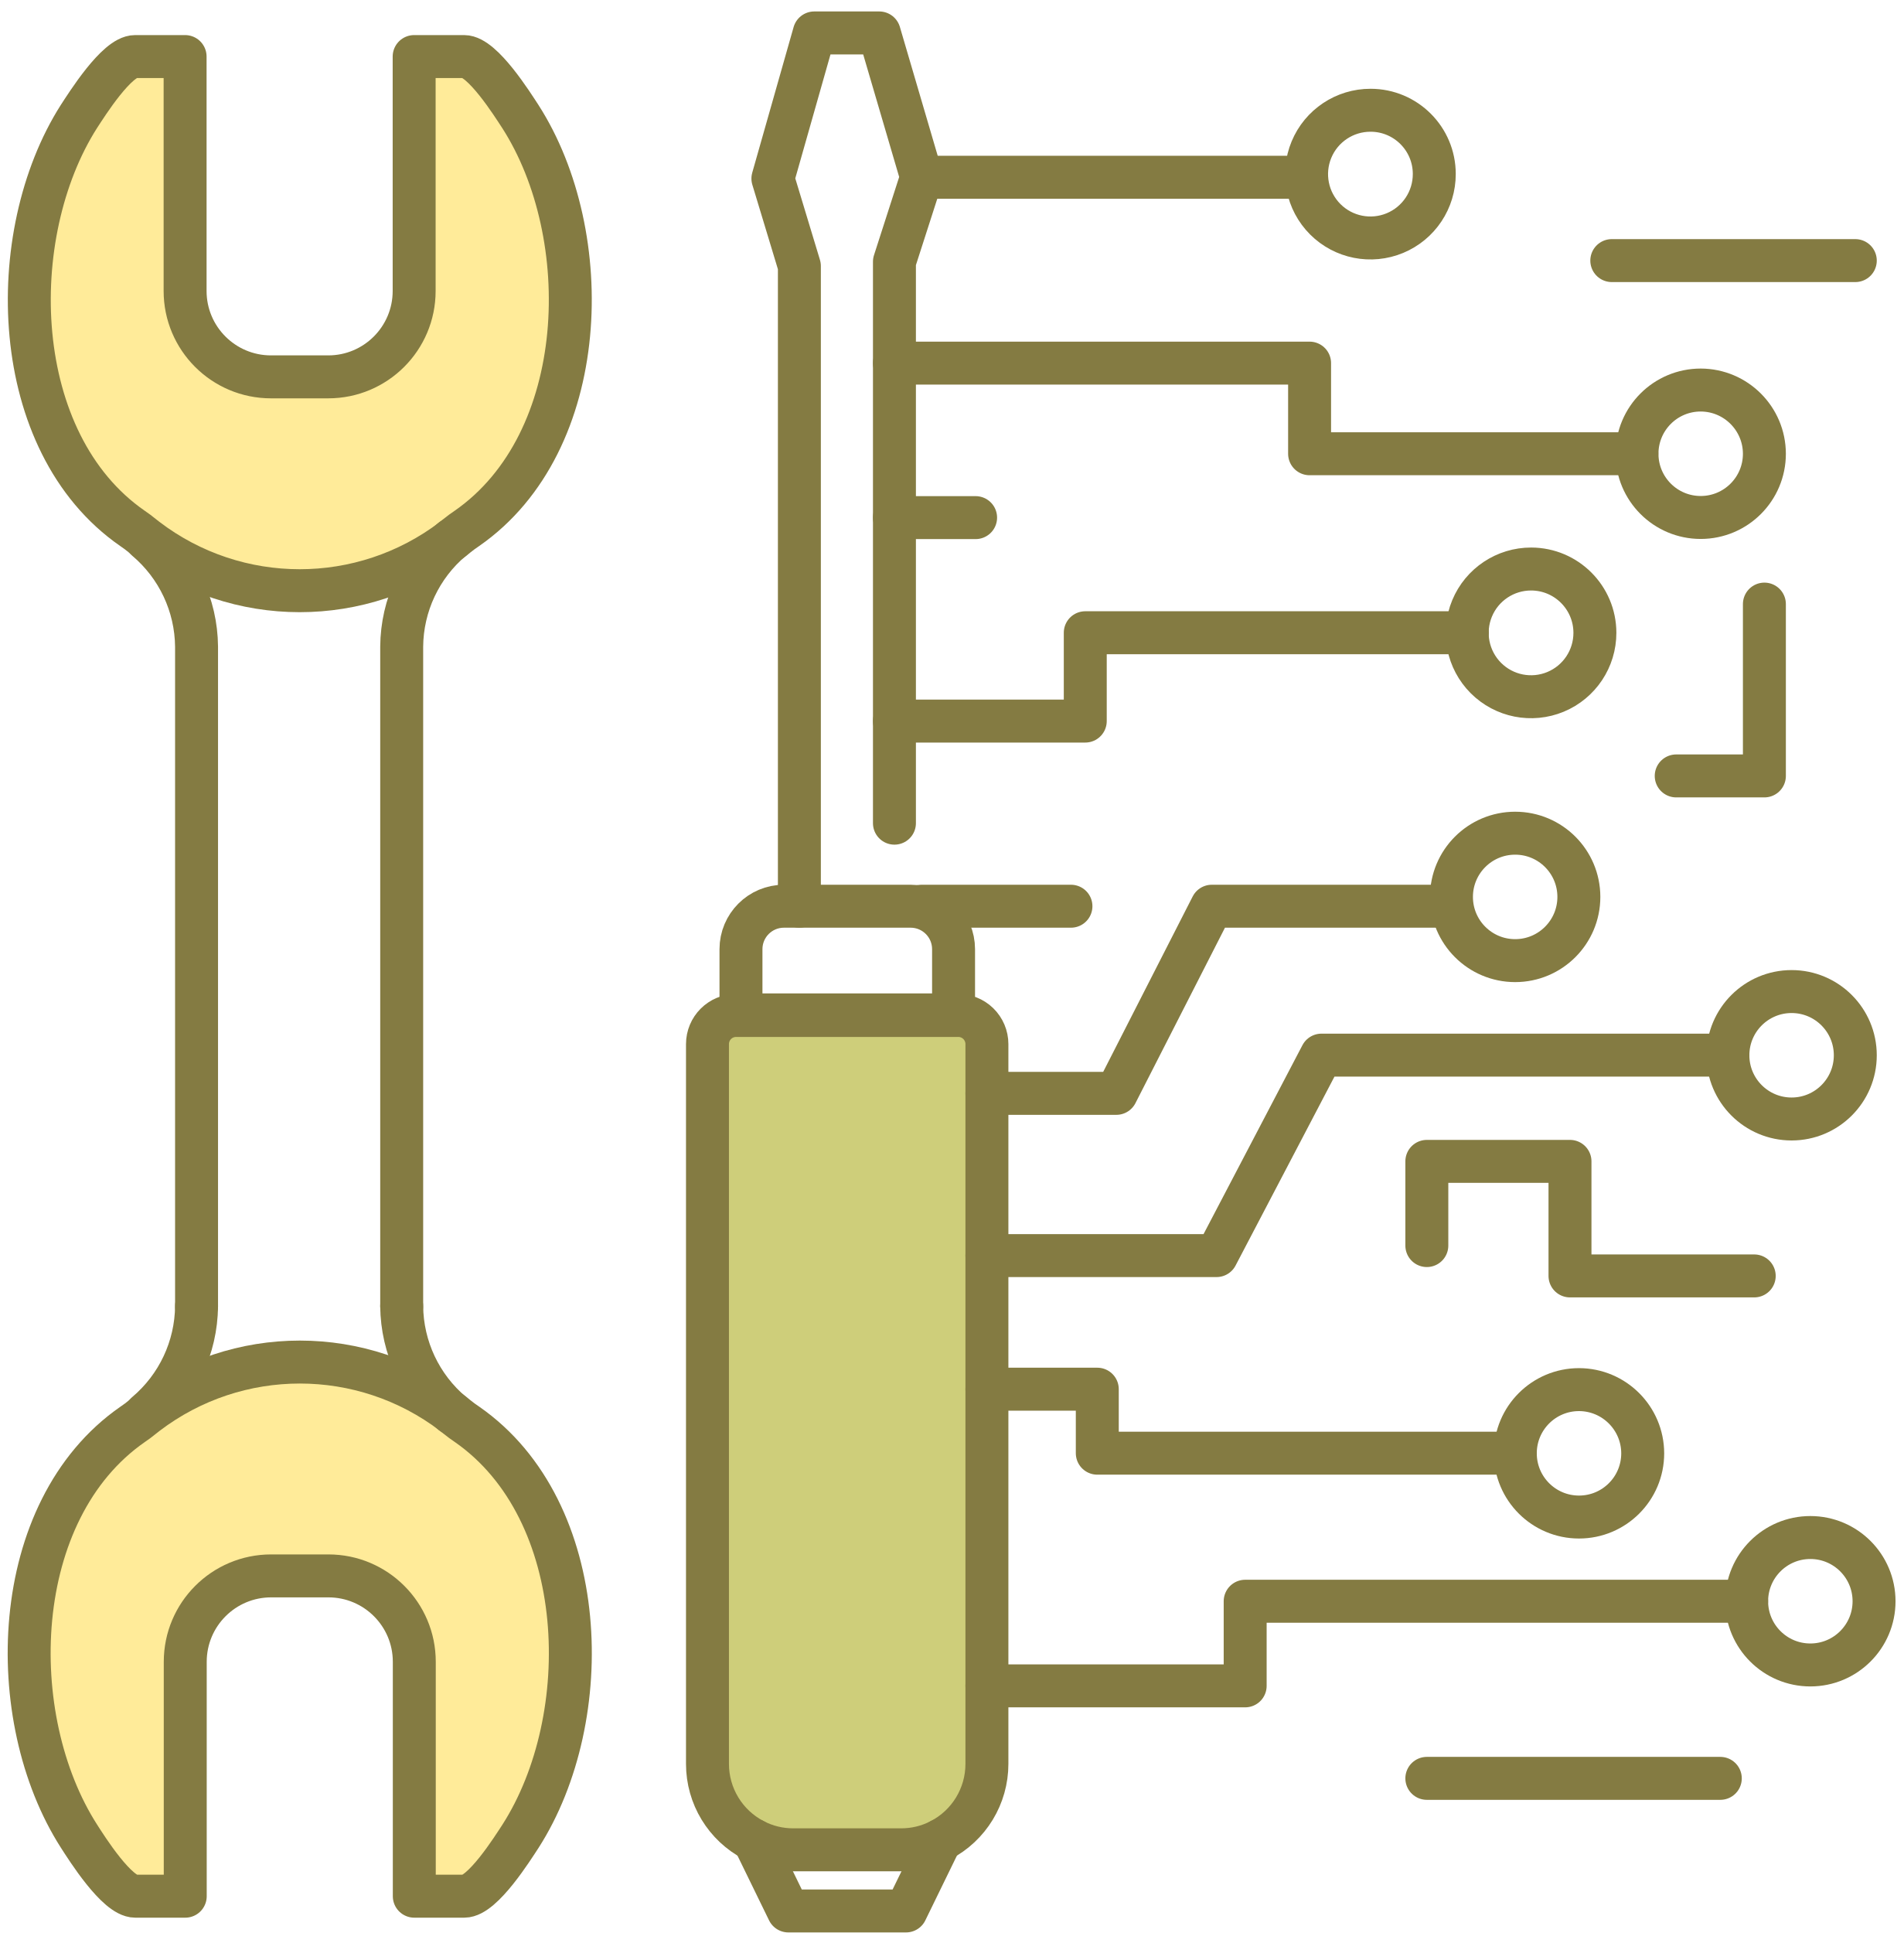
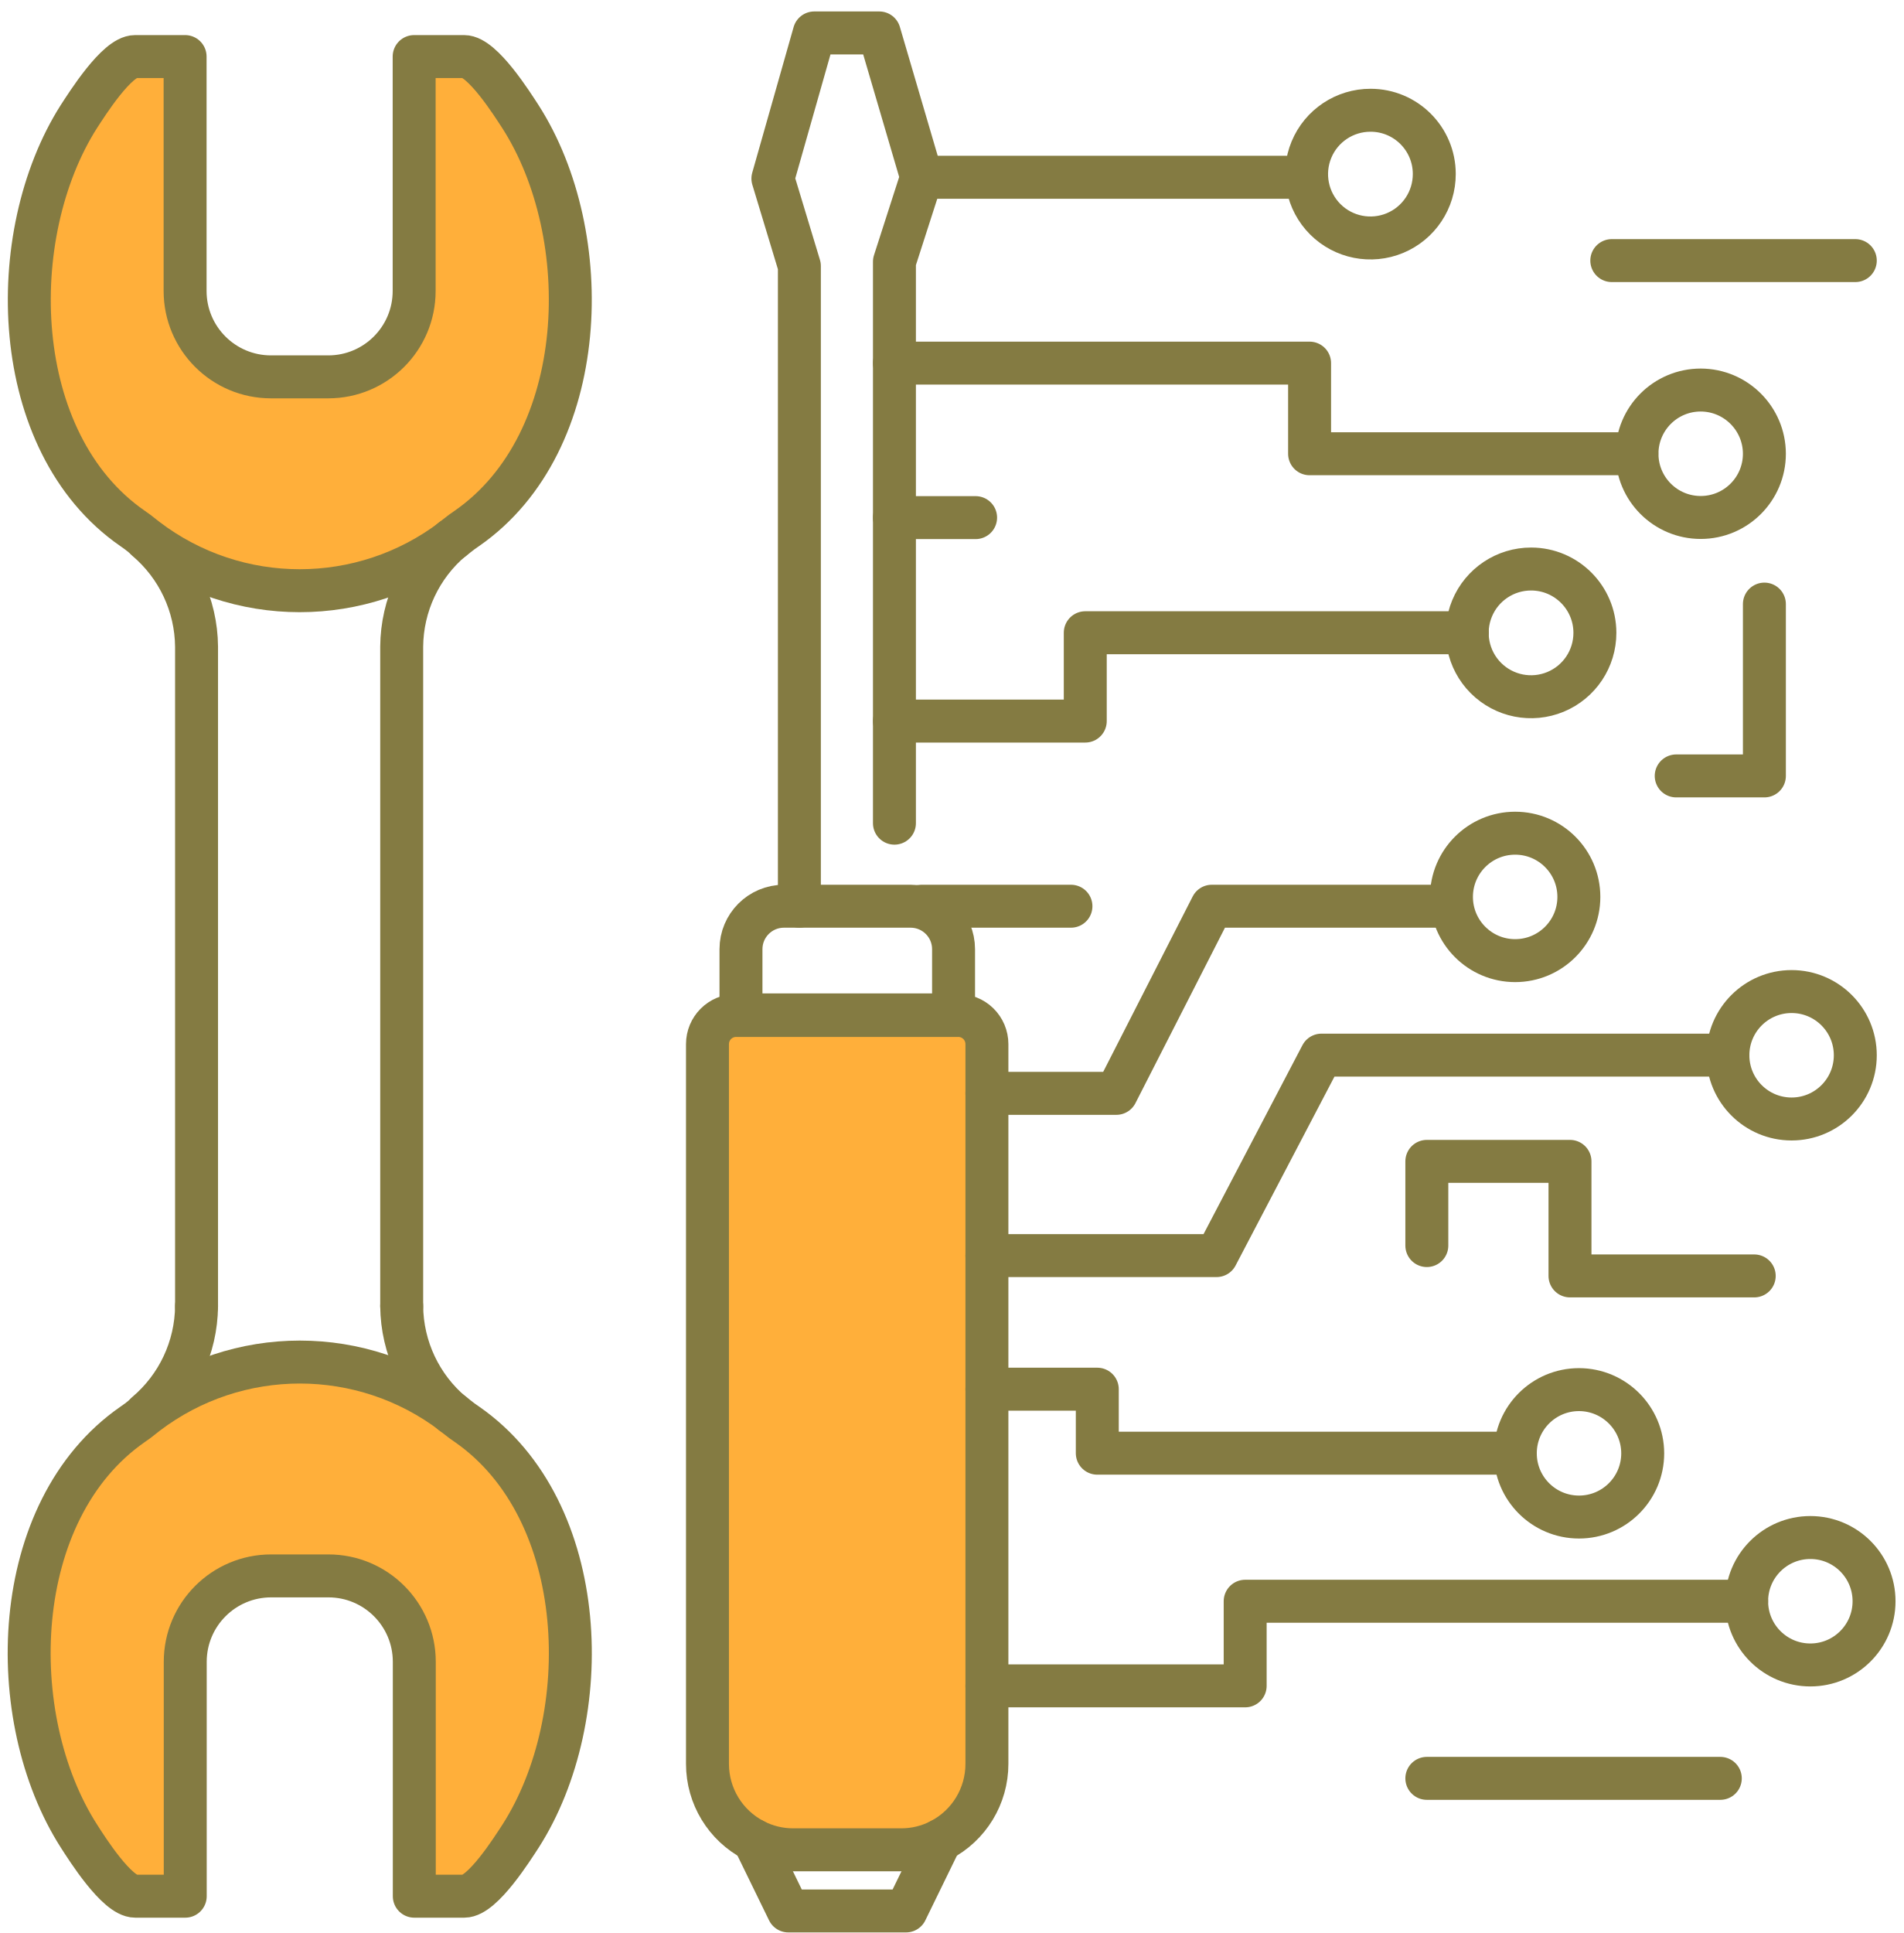
<svg xmlns="http://www.w3.org/2000/svg" width="133px" height="135px" viewBox="0 0 133 135" version="1.1">
  <g id="Page-1" stroke="none" stroke-width="1" fill="none" fill-rule="evenodd">
    <g id="_Group_136" transform="translate(2, 2)">
      <path d="M121.25,29.69 C121.25,32.148 119.258,34.14 116.8,34.14 C114.342,34.14 112.35,32.148 112.35,29.69 C112.35,27.232 114.342,25.24 116.8,25.24 C119.255,25.245 121.245,27.235 121.25,29.69 Z" id="_Path_638" stroke="#847B42" stroke-width="3" stroke-linecap="round" stroke-linejoin="round" />
      <path d="M98.19,10.15 C98.194,11.956 97.109,13.586 95.441,14.279 C93.774,14.971 91.853,14.591 90.576,13.314 C89.299,12.037 88.919,10.116 89.611,8.449 C90.304,6.781 91.934,5.696 93.74,5.7 C96.198,5.7 98.19,7.692 98.19,10.15 Z" id="_Path_639" stroke="#847B42" stroke-width="3" stroke-linecap="round" stroke-linejoin="round" />
      <circle id="_Path_640" stroke="#847B42" stroke-width="3" stroke-linecap="round" stroke-linejoin="round" cx="123.15" cy="71.7" r="4.45" />
      <path d="M112.75,99.5 C112.75,101.958 110.758,103.95 108.3,103.95 C105.842,103.95 103.85,101.958 103.85,99.5 C103.85,97.042 105.842,95.05 108.3,95.05 C110.755,95.055 112.745,97.045 112.75,99.5 Z" id="_Path_641" stroke="#847B42" stroke-width="3" stroke-linecap="round" stroke-linejoin="round" />
      <circle id="_Path_642" stroke="#847B42" stroke-width="3" stroke-linecap="round" stroke-linejoin="round" cx="124.46" cy="109.83" r="4.45" />
      <path d="M109.41,42.19 C109.414,43.996 108.329,45.626 106.661,46.319 C104.994,47.011 103.073,46.631 101.796,45.354 C100.519,44.077 100.139,42.156 100.831,40.489 C101.524,38.821 103.154,37.736 104.96,37.74 C107.415,37.745 109.405,39.735 109.41,42.19 Z" id="_Path_643" stroke="#847B42" stroke-width="3" stroke-linecap="round" stroke-linejoin="round" />
      <circle id="_Path_644" stroke="#847B42" stroke-width="3" stroke-linecap="round" stroke-linejoin="round" cx="103.84" cy="60.64" r="4.45" />
      <g id="_Group_137">
        <g id="_Group_138" transform="translate(0, 1)">
-           <path d="M30.62,33.9 C30.37,34.07 30.13,34.24 29.9,34.43 L29.63,34.65 C23.31,39.456 14.56,39.456 8.24,34.65 L7.96,34.43 C7.732,34.241 7.495,34.065 7.25,33.9 C-1.41,27.9 -1.75,13.41 3.51,5.14 C4.06,4.3 6.16,0.95 7.44,0.95 L10.93,0.95 L10.93,17.32 C10.93,20.634 13.616,23.32 16.93,23.32 L20.93,23.32 C24.244,23.32 26.93,20.634 26.93,17.32 L26.93,0.95 L30.42,0.95 C31.7,0.95 33.8,4.3 34.35,5.14 C39.66,13.41 39.28,27.88 30.62,33.9 Z" id="_Path_645" fill="#FFEB99" />
-           <g id="_Group_139" transform="translate(0, 88)" fill="#FFEB99">
+           <path d="M30.62,33.9 C30.37,34.07 30.13,34.24 29.9,34.43 L29.63,34.65 C23.31,39.456 14.56,39.456 8.24,34.65 L7.96,34.43 C7.732,34.241 7.495,34.065 7.25,33.9 C-1.41,27.9 -1.75,13.41 3.51,5.14 C4.06,4.3 6.16,0.95 7.44,0.95 L10.93,0.95 L10.93,17.32 C10.93,20.634 13.616,23.32 16.93,23.32 L20.93,23.32 C24.244,23.32 26.93,20.634 26.93,17.32 L26.93,0.95 L30.42,0.95 C31.7,0.95 33.8,4.3 34.35,5.14 C39.66,13.41 39.28,27.88 30.62,33.9 Z" id="_Path_645" fill="#ffaf3a" />
+           <g id="_Group_139" transform="translate(0, 88)" fill="#ffaf3a">
            <path d="M34.36,37.24 C33.81,38.08 31.71,41.43 30.43,41.43 L26.94,41.43 L26.94,25.06 C26.94,21.746 24.254,19.06 20.94,19.06 L16.94,19.06 C13.626,19.06 10.94,21.746 10.94,25.06 L10.94,41.43 L7.45,41.43 C6.17,41.43 4.06,38.08 3.52,37.24 C-1.78,28.97 -1.41,14.5 7.26,8.48 C7.505,8.315 7.742,8.139 7.97,7.95 L8.25,7.73 C14.57,2.924 23.32,2.924 29.64,7.73 L29.91,7.95 C30.14,8.14 30.38,8.31 30.63,8.48 C39.28,14.5 39.66,28.97 34.36,37.24 Z" id="_Path_646" />
            <path d="M26.06,0.22 C26.086,3.112 27.376,5.849 29.59,7.71" id="_Path_647" />
            <path d="M8.21,7.71 C10.418,5.845 11.704,3.11 11.73,0.22" id="_Path_648" />
          </g>
          <path d="M30.62,33.9 C30.37,34.07 30.13,34.24 29.9,34.43 L29.63,34.65 C23.31,39.456 14.56,39.456 8.24,34.65 L7.96,34.43 C7.732,34.241 7.495,34.065 7.25,33.9 C-1.41,27.9 -1.75,13.41 3.51,5.14 C4.06,4.3 6.16,0.95 7.44,0.95 L10.93,0.95 L10.93,17.32 C10.93,20.634 13.616,23.32 16.93,23.32 L20.93,23.32 C24.244,23.32 26.93,20.634 26.93,17.32 L26.93,0.95 L30.42,0.95 C31.7,0.95 33.8,4.3 34.35,5.14 C39.66,13.41 39.28,27.88 30.62,33.9 Z" id="_Path_649" stroke="#847B42" stroke-width="3" stroke-linecap="round" stroke-linejoin="round" />
          <path d="M8.21,34.67 C10.418,36.535 11.704,39.27 11.73,42.16 L11.73,88.22" id="_Path_650" stroke="#847B42" stroke-width="3" stroke-linecap="round" stroke-linejoin="round" />
          <path d="M26.06,88.22 L26.06,42.16 C26.082,39.269 27.368,36.532 29.58,34.67" id="_Path_651" stroke="#847B42" stroke-width="3" stroke-linecap="round" stroke-linejoin="round" />
          <g id="_Group_140" transform="translate(0, 88)" stroke="#847B42" stroke-linecap="round" stroke-linejoin="round" stroke-width="3">
            <path d="M34.36,37.24 C33.81,38.08 31.71,41.43 30.43,41.43 L26.94,41.43 L26.94,25.06 C26.94,21.746 24.254,19.06 20.94,19.06 L16.94,19.06 C13.626,19.06 10.94,21.746 10.94,25.06 L10.94,41.43 L7.45,41.43 C6.17,41.43 4.06,38.08 3.52,37.24 C-1.78,28.97 -1.41,14.5 7.26,8.48 C7.505,8.315 7.742,8.139 7.97,7.95 L8.25,7.73 C14.57,2.924 23.32,2.924 29.64,7.73 L29.91,7.95 C30.14,8.14 30.38,8.31 30.63,8.48 C39.28,14.5 39.66,28.97 34.36,37.24 Z" id="_Path_652" />
            <path d="M26.06,0.22 C26.086,3.112 27.376,5.849 29.59,7.71" id="_Path_653" />
            <path d="M8.21,7.71 C10.418,5.845 11.704,3.11 11.73,0.22" id="_Path_654" />
          </g>
        </g>
        <g id="_Group_141" transform="translate(47, 0)">
-           <path d="M19.94,70.92 L19.94,121.19 C19.941,123.433 18.691,125.488 16.7,126.52 C15.848,126.964 14.901,127.194 13.94,127.19 L6.42,127.19 C5.459,127.194 4.512,126.964 3.66,126.52 C1.669,125.488 0.419,123.433 0.42,121.19 L0.42,70.92 C0.42,69.815 1.315,68.92 2.42,68.92 L17.88,68.92 C18.421,68.904 18.945,69.107 19.333,69.484 C19.721,69.861 19.94,70.379 19.94,70.92 Z" id="_Path_655" fill="#CECE7A" />
+           <path d="M19.94,70.92 L19.94,121.19 C19.941,123.433 18.691,125.488 16.7,126.52 C15.848,126.964 14.901,127.194 13.94,127.19 L6.42,127.19 C5.459,127.194 4.512,126.964 3.66,126.52 C1.669,125.488 0.419,123.433 0.42,121.19 L0.42,70.92 C0.42,69.815 1.315,68.92 2.42,68.92 L17.88,68.92 C18.421,68.904 18.945,69.107 19.333,69.484 C19.721,69.861 19.94,70.379 19.94,70.92 Z" id="_Path_655" fill="#ffaf3a" />
          <path d="M17.61,64.29 L17.61,68.88 L2.76,68.88 L2.76,64.29 C2.76,62.633 4.103,61.29 5.76,61.29 L14.61,61.29 C16.267,61.29 17.61,62.633 17.61,64.29 Z" id="_Path_656" stroke="#847B42" stroke-width="3" stroke-linecap="round" stroke-linejoin="round" />
          <polyline id="_Path_657" stroke="#847B42" stroke-width="3" stroke-linecap="round" stroke-linejoin="round" points="6.84 61.29 6.84 16.58 4.99 10.47 7.88 0.3 12.42 0.3 15.38 10.38 13.48 16.28 13.48 55.49" />
          <path d="M19.94,70.92 L19.94,121.19 C19.941,123.433 18.691,125.488 16.7,126.52 C15.848,126.964 14.901,127.194 13.94,127.19 L6.42,127.19 C5.459,127.194 4.512,126.964 3.66,126.52 C1.669,125.488 0.419,123.433 0.42,121.19 L0.42,70.92 C0.42,69.815 1.315,68.92 2.42,68.92 L17.88,68.92 C18.421,68.904 18.945,69.107 19.333,69.484 C19.721,69.861 19.94,70.379 19.94,70.92 Z" id="_Path_658" stroke="#847B42" stroke-width="3" stroke-linecap="round" stroke-linejoin="round" />
          <polyline id="_Path_659" stroke="#847B42" stroke-width="3" stroke-linecap="round" stroke-linejoin="round" points="3.66 126.52 6.07 131.46 14.29 131.46 16.7 126.52" />
        </g>
      </g>
      <polyline id="_Path_660" stroke="#847B42" stroke-width="3" stroke-linecap="round" stroke-linejoin="round" points="66.94 115.74 84.98 115.74 84.98 109.83 120.01 109.83" />
      <polyline id="_Path_661" stroke="#847B42" stroke-width="3" stroke-linecap="round" stroke-linejoin="round" points="66.94 95.02 74.65 95.02 74.65 99.49 103.84 99.49" />
      <polyline id="_Path_662" stroke="#847B42" stroke-width="3" stroke-linecap="round" stroke-linejoin="round" points="66.94 85.69 82.98 85.69 90.31 71.69 118.7 71.69" />
      <polyline id="_Path_663" stroke="#847B42" stroke-width="3" stroke-linecap="round" stroke-linejoin="round" points="66.94 74.36 75.98 74.36 82.65 61.29 98.98 61.29" />
      <polyline id="_Path_664" stroke="#847B42" stroke-width="3" stroke-linecap="round" stroke-linejoin="round" points="60.48 48.36 73.81 48.36 73.81 42.19 100.5 42.19" />
      <path d="M62.38,61.29 L72.81,61.29" id="_Path_665" stroke="#847B42" stroke-width="3" stroke-linecap="round" stroke-linejoin="round" />
      <polyline id="_Path_666" stroke="#847B42" stroke-width="3" stroke-linecap="round" stroke-linejoin="round" points="60.48 23.36 89.48 23.36 89.48 29.69 112.34 29.69" />
      <path d="M62.38,10.38 L88.48,10.38" id="_Path_667" stroke="#847B42" stroke-width="3" stroke-linecap="round" stroke-linejoin="round" />
      <path d="M60.48,34.15 L66.15,34.15" id="_Path_668" stroke="#847B42" stroke-width="3" stroke-linecap="round" stroke-linejoin="round" />
      <path d="M127.6,16.2 L110.59,16.2" id="_Path_669" stroke="#847B42" stroke-width="3" stroke-linecap="round" stroke-linejoin="round" />
      <polyline id="_Path_670" stroke="#847B42" stroke-width="3" stroke-linecap="round" stroke-linejoin="round" points="121.25 40.19 121.25 52.19 115.09 52.19" />
      <polyline id="_Path_671" stroke="#847B42" stroke-width="3" stroke-linecap="round" stroke-linejoin="round" points="97.67 84.99 97.67 79.11 107.67 79.11 107.67 87.11 120.54 87.11" />
      <path d="M118.17,122.2 L97.67,122.2" id="_Path_672" stroke="#847B42" stroke-width="3" stroke-linecap="round" stroke-linejoin="round" />
    </g>
  </g>
</svg>
